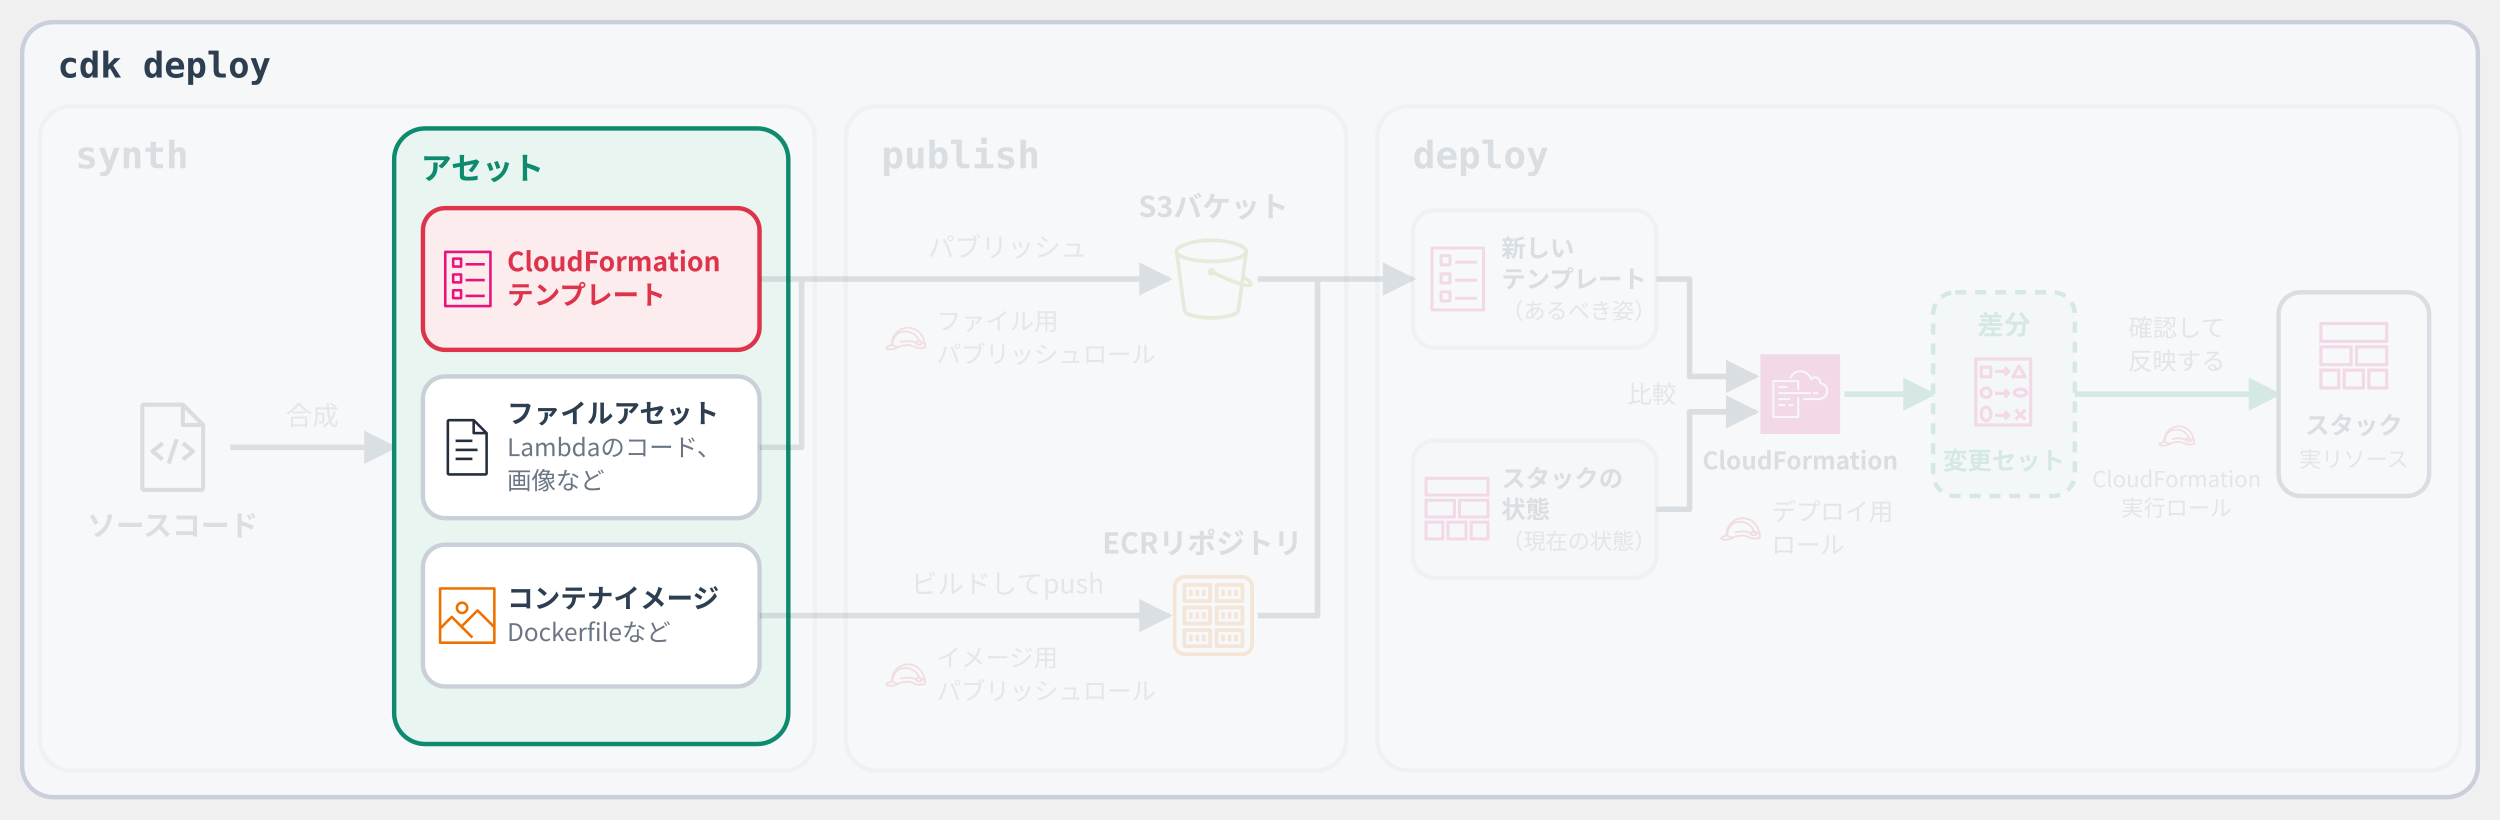
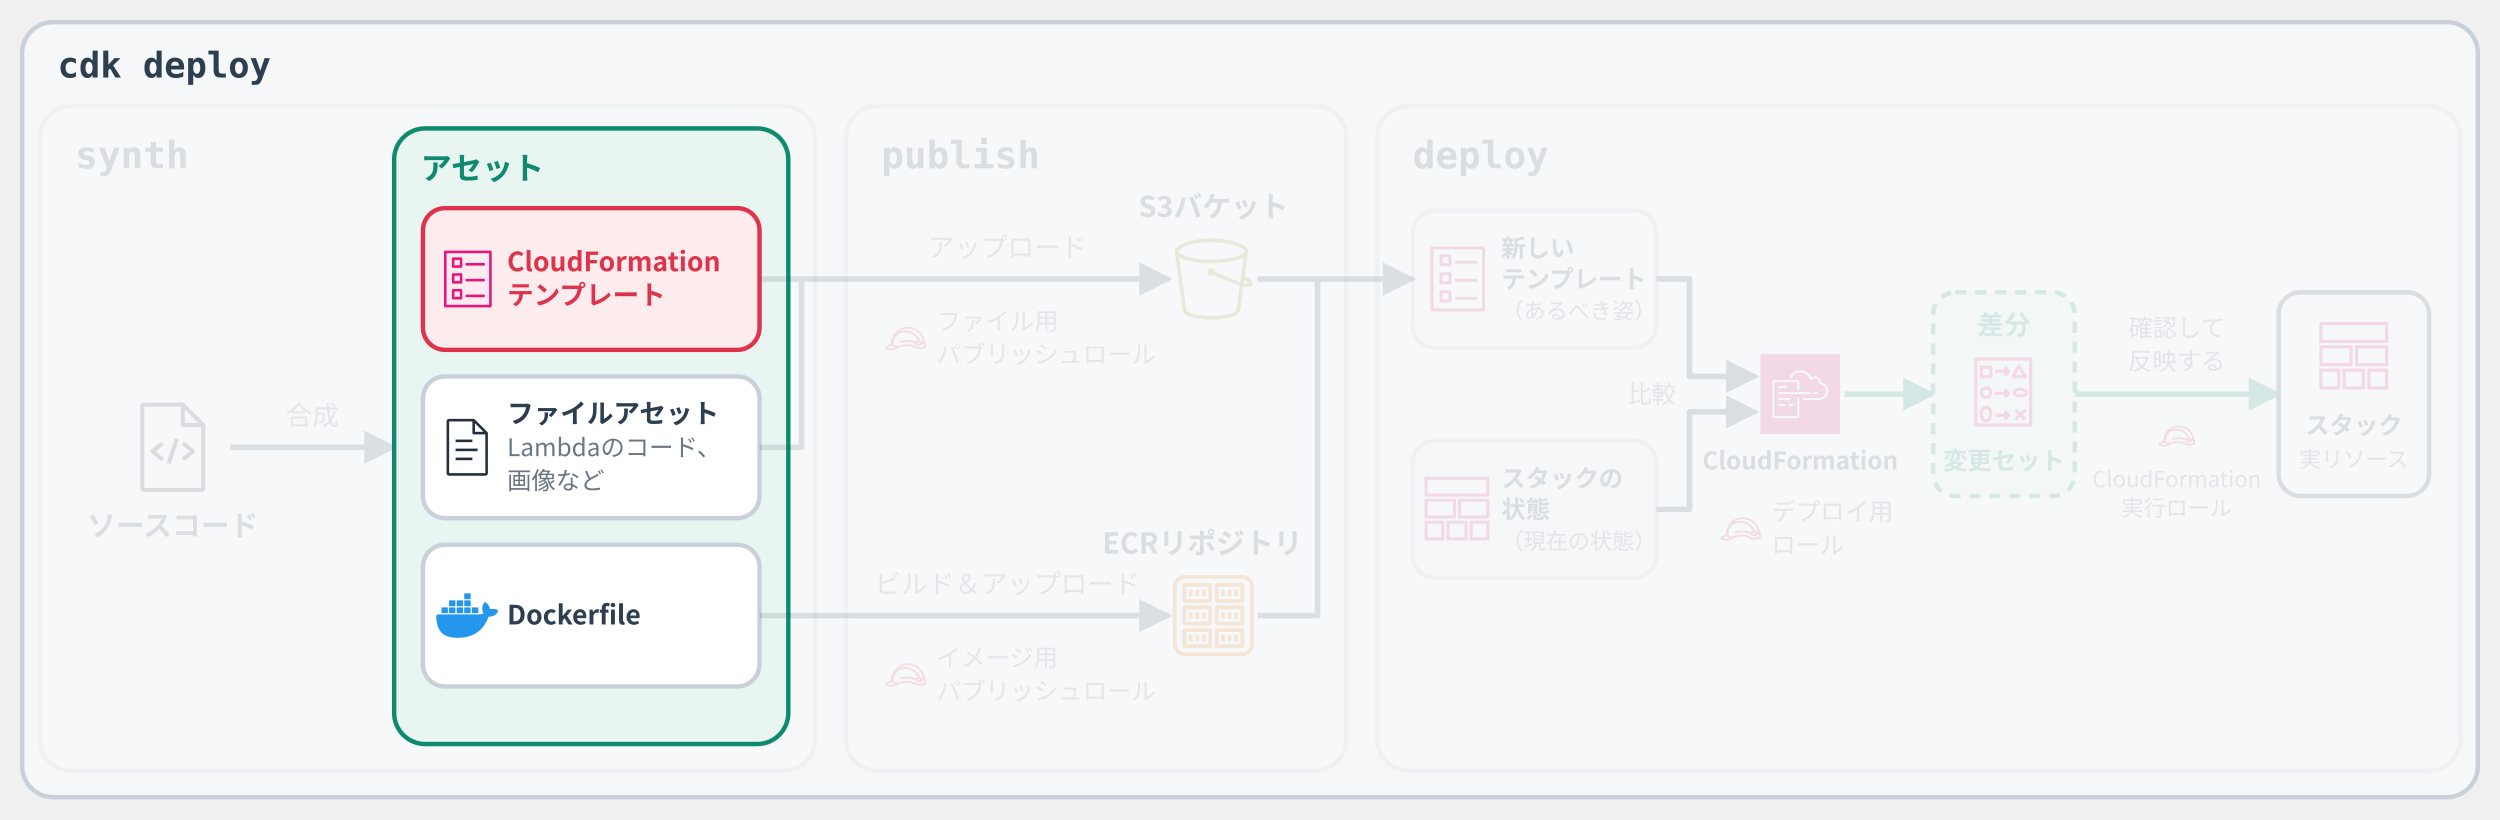
<svg xmlns="http://www.w3.org/2000/svg" viewBox="0 96 1129 370" width="100%" font-family="'Noto Sans JP', 'Noto Sans CJK JP', 'Hiragino Sans', sans-serif">
  <defs>
    <marker id="mInk" viewBox="0 0 10 10" refX="9" refY="5" markerWidth="6" markerHeight="6" orient="auto">
      <path d="M0,0 L10,5 L0,10 z" fill="#2c3e50" />
    </marker>
    <marker id="mGreen" viewBox="0 0 10 10" refX="9" refY="5" markerWidth="6" markerHeight="6" orient="auto">
      <path d="M0,0 L10,5 L0,10 z" fill="#0E8A6E" />
    </marker>
  </defs>
  <g transform="translate(-157,88)">
    <rect x="167" y="18" width="1109" height="350" rx="14" fill="#f5f7f9" stroke="#c9d0d9" stroke-width="2" />
    <text x="183" y="43" text-anchor="start" font-size="16" font-weight="700" font-family="'Fira Code', monospace" fill="#2c3e50">cdk deploy</text>
  </g>
  <g opacity="0.14" transform="translate(-157,88)">
    <rect x="175" y="56" width="350" height="300" rx="14" fill="#ffffff" stroke="#c9d0d9" stroke-width="2" />
    <text x="191" y="84" text-anchor="start" font-size="17" font-weight="700" font-family="'Fira Code', monospace" fill="#2c3e50">synth</text>
  </g>
  <g opacity="0.14" transform="translate(-157,88)">
    <svg x="213.0" y="188" width="44" height="44" viewBox="0 0 48 48">
      <g id="i7-Icon-Resource/General-Resource/Res_Source-Code_48" stroke="none" stroke-width="1" fill="none" fill-rule="evenodd">
        <path d="M25.052,19.684 L26.948,20.317 L22.948,32.317 L21.052,31.684 L25.052,19.684 Z M34.625,25.22 C34.863,25.409 35,25.697 35,26 C35,26.304 34.863,26.592 34.625,26.781 L29.625,30.781 L28.375,29.22 L32.4,26 L28.375,22.781 L29.625,21.22 L34.625,25.22 Z M19.625,22.781 L15.601,26 L19.625,29.22 L18.375,30.781 L13.375,26.781 C13.138,26.592 13,26.304 13,26 C13,25.697 13.138,25.409 13.375,25.22 L18.375,21.22 L19.625,22.781 Z M10,44 L10.007,4 L28,4 L28,13 C28,13.552 28.448,14 29,14 L38,14 L38,44 L10,44 Z M30,5.414 L36.586,12 L30,12 L30,5.414 Z M39.707,12.293 L29.707,2.293 C29.52,2.105 29.266,2 29,2 L10,2 C8.823,2 8,2.822 8,4 L8,44 C8,45.14 8.86,46 10,46 L38,46 C39.141,46 40,45.14 40,44 L40,13 C40,12.734 39.895,12.48 39.707,12.293 L39.707,12.293 Z" id="i7-Fill-1" fill="#232F3D" />
      </g>
    </svg>
    <text x="235" y="250" text-anchor="middle" font-size="13" font-weight="700" fill="#2c3e50">ソースコード</text>
    <path d="M261,210 H335" fill="none" stroke="#2c3e50" stroke-width="2.5" stroke-linejoin="round" marker-end="url(#mInk)" />
    <text x="298" y="200" text-anchor="middle" font-size="12" fill="#6b7684">合成</text>
  </g>
  <g transform="translate(-157,88)">
    <rect x="335" y="66" width="178" height="278" rx="14" fill="#e9f5f1" stroke="#0E8A6E" stroke-width="2" />
    <text x="347" y="89" text-anchor="start" font-size="14" font-weight="700" fill="#0E8A6E">アセット</text>
    <rect x="348" y="102" width="152" height="64" rx="10" fill="#fdecee" stroke="#DD344C" stroke-width="2" />
    <svg x="354.0" y="120.0" width="28" height="28" viewBox="0 0 48 48">
      <g id="i8-Icon-Resource/Management-Governance/Res_AWS-CloudFormation_Template_48" stroke="none" stroke-width="1" fill="none" fill-rule="evenodd">
        <path d="M22.734,38.089 L37.593,38.089 L37.593,36.089 L22.734,36.089 L22.734,38.089 Z M22.734,25.852 L37.593,25.852 L37.593,23.852 L22.734,23.852 L22.734,25.852 Z M22.734,13.615 L37.593,13.615 L37.593,11.615 L22.734,11.615 L22.734,13.615 Z M14.118,37.838 L18.237,37.838 L18.237,33.719 L14.118,33.719 L14.118,37.838 Z M13.118,39.838 L19.238,39.838 C19.79,39.838 20.238,39.391 20.238,38.838 L20.238,32.719 C20.238,32.166 19.79,31.719 19.238,31.719 L13.118,31.719 C12.566,31.719 12.118,32.166 12.118,32.719 L12.118,38.838 C12.118,39.391 12.566,39.838 13.118,39.838 L13.118,39.838 Z M14.118,25.6 L18.237,25.6 L18.237,21.481 L14.118,21.481 L14.118,25.6 Z M13.118,27.601 L19.238,27.601 C19.79,27.601 20.238,27.153 20.238,26.601 L20.238,20.481 C20.238,19.929 19.79,19.481 19.238,19.481 L13.118,19.481 C12.566,19.481 12.118,19.929 12.118,20.481 L12.118,26.601 C12.118,27.153 12.566,27.601 13.118,27.601 L13.118,27.601 Z M14.118,13.363 L18.237,13.363 L18.237,9.244 L14.118,9.244 L14.118,13.363 Z M13.118,15.363 L19.238,15.363 C19.79,15.363 20.238,14.916 20.238,14.363 L20.238,8.244 C20.238,7.691 19.79,7.244 19.238,7.244 L13.118,7.244 C12.566,7.244 12.118,7.691 12.118,8.244 L12.118,14.363 C12.118,14.916 12.566,15.363 13.118,15.363 L13.118,15.363 Z M8,43.956 L40.963,43.956 L40.963,4 L8,4 L8,43.956 Z M41.963,2 L7,2 C6.448,2 6,2.447 6,3 L6,44.956 C6,45.509 6.448,45.956 7,45.956 L41.963,45.956 C42.516,45.956 42.963,45.509 42.963,44.956 L42.963,3 C42.963,2.447 42.516,2 41.963,2 L41.963,2 Z" id="i8-AWS-CloudFormation_template_Resource-Icon_light-bg" fill="#E7157B" />
      </g>
    </svg>
    <text x="386" y="130.5" text-anchor="start" font-size="12" font-weight="700" fill="#DD344C">CloudFormation</text>
    <text x="386" y="145.5" text-anchor="start" font-size="12" font-weight="700" fill="#DD344C">テンプレート</text>
    <rect x="348" y="178" width="152" height="64" rx="10" fill="#ffffff" stroke="#c9d0d9" stroke-width="2" />
    <svg x="354.0" y="196.0" width="28" height="28" viewBox="0 0 48 48">
      <g id="i9-Icon-Resource/General-Resource/Res_Document_48" stroke="none" stroke-width="1" fill="none" fill-rule="evenodd">
        <path d="M15,20 L28,20 L28,18 L15,18 L15,20 Z M15,34 L28,34 L28,32 L15,32 L15,34 Z M15,27 L32,27 L32,25 L15,25 L15,27 Z M10,44 L10.007,4 L28,4 L28,13 C28,13.552 28.447,14 29,14 L38,14 L38.025,44 L10,44 Z M30,5.414 L36.586,12 L30,12 L30,5.414 Z M39.707,12.293 L29.707,2.293 C29.52,2.105 29.266,2 29,2 L10,2 C8.822,2 8,2.822 8,4 L8,44 C8,45.14 8.859,46 10,46 L38.025,46 C39.151,46 40,45.14 40,44 L40,13 C40,12.735 39.895,12.48 39.707,12.293 L39.707,12.293 Z" id="i9-Fill-1" fill="#232F3D" />
      </g>
    </svg>
    <text x="386" y="199.0" text-anchor="start" font-size="12" font-weight="700" fill="#2c3e50">ファイルアセット</text>
    <text x="386" y="214.0" text-anchor="start" font-size="11" fill="#6b7684">Lambdaのコード、</text>
    <text x="386" y="229.0" text-anchor="start" font-size="11" fill="#6b7684">画像など</text>
    <rect x="348" y="254" width="152" height="64" rx="10" fill="#ffffff" stroke="#c9d0d9" stroke-width="2" />
-     <svg x="354.0" y="272.0" width="28" height="28" viewBox="0 0 48 48">
-       <g id="i10-Icon-Resource/Containers/Res_Amazon-Elastic-Container-Registry_Image_48" stroke="none" stroke-width="1" fill="none" fill-rule="evenodd">
-         <path d="M20,15 C21.654,15 23,16.346 23,18 C23,19.654 21.654,21 20,21 C18.346,21 17,19.654 17,18 C17,16.346 18.346,15 20,15 L20,15 Z M20,23 C22.757,23 25,20.757 25,18 C25,15.243 22.757,13 20,13 C17.243,13 15,15.243 15,18 C15,20.757 17.243,23 20,23 L20,23 Z M4,44 L4,34.414 L12,26.414 L27.293,41.707 L28.707,40.293 L20.914,32.5 L32,21.414 L44,33.414 L44,44 L4,44 Z M44,4 L44,30.586 L32.707,19.293 C32.316,18.902 31.684,18.902 31.293,19.293 L19.5,31.086 L12.707,24.293 C12.316,23.902 11.684,23.902 11.293,24.293 L4,31.586 L4,4 L44,4 Z M45,2 L3,2 C2.447,2 2,2.447 2,3 L2,45 C2,45.553 2.447,46 3,46 L45,46 C45.553,46 46,45.553 46,45 L46,3 C46,2.447 45.553,2 45,2 L45,2 Z" id="i10-Amazon-Elastic-Container-Registry_Image_Resource-Icon_light-bg" fill="#ED7100" />
-       </g>
+     <svg x="354.0" y="272.0" width="28" height="28" viewBox="0 0 24 24">
+       <path fill="#2496ED" d="M13.983 11.078h2.119a.186.186 0 00.186-.185V9.006a.186.186 0 00-.186-.186h-2.119a.185.185 0 00-.185.185v1.888c0 .102.083.185.185.185m-2.954-5.43h2.118a.186.186 0 00.186-.186V3.574a.186.186 0 00-.186-.185h-2.118a.185.185 0 00-.185.185v1.888c0 .102.082.185.185.185m0 2.716h2.118a.187.187 0 00.186-.186V6.29a.186.186 0 00-.186-.185h-2.118a.185.185 0 00-.185.185v1.887c0 .102.082.185.185.186m-2.93 0h2.12a.186.186 0 00.184-.186V6.29a.185.185 0 00-.185-.185H8.1a.185.185 0 00-.185.185v1.887c0 .102.083.185.185.186m-2.964 0h2.119a.186.186 0 00.185-.186V6.29a.185.185 0 00-.185-.185H5.136a.186.186 0 00-.186.185v1.887c0 .102.084.185.186.186m5.893 2.715h2.118a.186.186 0 00.186-.185V9.006a.186.186 0 00-.186-.186h-2.118a.185.185 0 00-.185.185v1.888c0 .102.082.185.185.185m-2.93 0h2.12a.185.185 0 00.184-.185V9.006a.185.185 0 00-.184-.186h-2.12a.185.185 0 00-.184.185v1.888c0 .102.083.185.185.185m-2.964 0h2.119a.185.185 0 00.185-.185V9.006a.185.185 0 00-.184-.186h-2.12a.186.186 0 00-.186.186v1.887c0 .102.084.185.186.185m-2.92 0h2.12a.185.185 0 00.184-.185V9.006a.185.185 0 00-.184-.186h-2.12a.185.185 0 00-.184.185v1.888c0 .102.082.185.185.185M23.763 9.89c-.065-.051-.672-.51-1.954-.51-.338.001-.676.03-1.01.087-.248-1.7-1.653-2.53-1.716-2.566l-.344-.199-.226.327c-.284.438-.49.922-.612 1.43-.23.97-.09 1.882.403 2.661-.595.332-1.55.413-1.744.42H.751a.751.751 0 00-.75.748 11.376 11.376 0 00.692 4.062c.545 1.428 1.355 2.48 2.41 3.124 1.18.723 3.1 1.137 5.275 1.137.983.003 1.963-.086 2.93-.266a12.248 12.248 0 003.823-1.389c.98-.567 1.86-1.288 2.61-2.136 1.252-1.418 1.998-2.997 2.553-4.4h.221c1.372 0 2.215-.549 2.68-1.009.309-.293.55-.65.707-1.046l.098-.288Z" />
    </svg>
-     <text x="386" y="282.5" text-anchor="start" font-size="12" font-weight="700" fill="#2c3e50">コンテナイメージ</text>
-     <text x="386" y="297.5" text-anchor="start" font-size="11" fill="#6b7684">Dockerfileなど</text>
+     <text x="386" y="290.0" text-anchor="start" font-size="12" font-weight="700" fill="#2c3e50">Dockerfile</text>
  </g>
  <g opacity="0.14" transform="translate(-157,88)">
    <rect x="539" y="56" width="226" height="300" rx="14" fill="#ffffff" stroke="#c9d0d9" stroke-width="2" />
    <text x="555" y="84" text-anchor="start" font-size="17" font-weight="700" font-family="'Fira Code', monospace" fill="#2c3e50">publish</text>
    <svg x="685.0" y="114" width="40" height="40" viewBox="0 0 48 48">
      <g id="i11-Icon-Resource/Storage/Res_Amazon-Simple-Storage-Service_Bucket_48" stroke="none" stroke-width="1" fill="none" fill-rule="evenodd">
        <path d="M40.504,26.16 L40.728,24.494 C42.512,25.581 43.063,26.209 43.223,26.474 C42.75,26.617 41.795,26.491 40.504,26.16 L40.504,26.16 Z M22.802,20.111 C22.802,20.058 22.845,20.015 22.898,20.015 C22.913,20.015 22.924,20.025 22.937,20.032 L22.864,20.179 C22.831,20.169 22.802,20.149 22.802,20.111 L22.802,20.111 Z M36.514,40.798 C36.508,40.843 36.505,40.887 36.505,40.931 C36.505,41.086 36.126,41.675 34.441,42.34 C33.69,42.637 32.803,42.903 31.803,43.133 C29.228,43.729 26.064,44.057 22.896,44.057 C14.43,44.057 9.289,41.887 9.289,40.931 C9.289,40.887 9.286,40.843 9.28,40.798 L5.441,12.285 C5.688,12.429 5.953,12.566 6.231,12.7 C6.31,12.738 6.396,12.774 6.478,12.812 C6.718,12.923 6.967,13.03 7.227,13.134 C7.339,13.178 7.452,13.222 7.567,13.265 C7.843,13.369 8.128,13.469 8.423,13.565 C8.51,13.594 8.593,13.624 8.681,13.651 C9.06,13.77 9.453,13.884 9.858,13.991 C9.971,14.021 10.088,14.05 10.203,14.078 C10.515,14.158 10.833,14.234 11.158,14.306 C11.299,14.338 11.439,14.369 11.581,14.398 C11.946,14.475 12.319,14.549 12.698,14.618 C12.78,14.633 12.859,14.649 12.942,14.664 C13.4,14.744 13.869,14.818 14.345,14.888 C14.479,14.907 14.615,14.924 14.751,14.942 C15.111,14.992 15.476,15.038 15.844,15.081 C15.994,15.098 16.145,15.116 16.297,15.133 C16.741,15.18 17.189,15.223 17.64,15.262 C17.693,15.266 17.747,15.272 17.802,15.276 C18.306,15.317 18.813,15.35 19.321,15.38 C19.466,15.388 19.611,15.394 19.757,15.401 C20.141,15.42 20.525,15.435 20.909,15.448 C21.06,15.453 21.209,15.458 21.359,15.462 C21.872,15.473 22.385,15.482 22.896,15.482 C23.406,15.482 23.919,15.473 24.432,15.462 C24.582,15.458 24.733,15.453 24.883,15.448 C25.268,15.435 25.651,15.42 26.034,15.401 C26.181,15.394 26.326,15.388 26.472,15.38 C26.981,15.35 27.487,15.317 27.99,15.276 C28.046,15.271 28.101,15.265 28.156,15.262 C28.607,15.223 29.052,15.18 29.494,15.133 C29.648,15.116 29.799,15.098 29.951,15.081 C30.317,15.038 30.681,14.992 31.04,14.943 C31.177,14.925 31.315,14.907 31.45,14.887 C31.925,14.818 32.393,14.744 32.852,14.664 C32.935,14.649 33.016,14.633 33.099,14.617 C33.477,14.549 33.848,14.475 34.213,14.398 C34.356,14.369 34.495,14.338 34.636,14.306 C34.961,14.233 35.279,14.157 35.592,14.078 C35.706,14.049 35.823,14.021 35.936,13.992 C36.342,13.884 36.735,13.77 37.114,13.651 C37.201,13.624 37.283,13.595 37.368,13.566 C37.665,13.47 37.952,13.369 38.23,13.264 C38.343,13.222 38.455,13.179 38.566,13.135 C38.828,13.03 39.079,12.922 39.322,12.81 C39.401,12.773 39.485,12.738 39.563,12.701 C39.841,12.567 40.107,12.429 40.354,12.285 L38.562,25.591 C34.925,24.424 29.817,22.307 24.982,20.008 C24.927,18.901 24.018,18.015 22.898,18.015 C21.742,18.015 20.802,18.956 20.802,20.111 C20.802,21.266 21.742,22.206 22.898,22.206 C23.352,22.206 23.77,22.057 24.113,21.81 C28.445,23.889 33.976,26.342 38.293,27.588 L36.514,40.798 Z M22.896,4 C33.315,4 40.656,7.228 40.792,9.021 L40.766,9.229 C40.748,9.291 40.709,9.354 40.676,9.418 C40.649,9.47 40.629,9.52 40.592,9.573 C40.548,9.635 40.483,9.698 40.426,9.761 C40.375,9.816 40.332,9.871 40.271,9.927 C40.203,9.988 40.116,10.051 40.035,10.113 C39.96,10.171 39.894,10.228 39.808,10.287 C39.717,10.347 39.608,10.409 39.506,10.471 C39.407,10.53 39.316,10.59 39.205,10.649 C39.095,10.709 38.966,10.767 38.845,10.827 C38.721,10.888 38.605,10.948 38.469,11.009 C38.34,11.066 38.193,11.123 38.055,11.18 C37.905,11.24 37.764,11.302 37.604,11.361 C37.456,11.417 37.29,11.471 37.133,11.525 C36.962,11.584 36.798,11.644 36.616,11.702 C36.447,11.756 36.261,11.806 36.082,11.859 C35.892,11.915 35.709,11.972 35.509,12.026 C35.317,12.078 35.11,12.126 34.91,12.176 C34.703,12.227 34.503,12.28 34.286,12.33 C34.07,12.379 33.838,12.424 33.612,12.471 C33.394,12.516 33.182,12.564 32.954,12.607 C32.714,12.653 32.457,12.694 32.207,12.737 C31.977,12.776 31.754,12.818 31.515,12.855 C31.255,12.895 30.979,12.931 30.709,12.968 C30.465,13.001 30.227,13.038 29.975,13.068 C29.682,13.104 29.373,13.134 29.07,13.165 C28.826,13.191 28.59,13.22 28.34,13.242 C28.004,13.273 27.652,13.296 27.306,13.32 C27.073,13.338 26.848,13.358 26.61,13.373 C26.231,13.395 25.834,13.409 25.441,13.426 C25.225,13.434 25.015,13.447 24.794,13.454 C24.175,13.472 23.542,13.482 22.896,13.482 C22.25,13.482 21.617,13.472 20.997,13.454 C20.775,13.447 20.563,13.433 20.343,13.425 C19.953,13.409 19.56,13.395 19.182,13.373 C18.932,13.357 18.694,13.336 18.449,13.318 C18.116,13.294 17.776,13.272 17.453,13.242 C17.202,13.22 16.966,13.19 16.721,13.165 C16.418,13.134 16.109,13.104 15.817,13.068 C15.567,13.038 15.33,13.002 15.087,12.968 C14.817,12.931 14.539,12.896 14.278,12.855 C14.03,12.817 13.798,12.773 13.559,12.732 C13.318,12.69 13.071,12.651 12.84,12.607 C12.608,12.563 12.393,12.515 12.169,12.469 C11.947,12.422 11.719,12.378 11.506,12.329 C11.29,12.28 11.091,12.227 10.884,12.176 C10.684,12.126 10.476,12.078 10.285,12.026 C10.082,11.972 9.897,11.914 9.704,11.857 C9.528,11.806 9.345,11.755 9.178,11.702 C8.993,11.643 8.827,11.583 8.654,11.522 C8.499,11.469 8.336,11.416 8.191,11.361 C8.029,11.302 7.888,11.239 7.738,11.179 C7.6,11.122 7.453,11.065 7.325,11.009 C7.191,10.948 7.074,10.888 6.95,10.827 C6.829,10.767 6.699,10.709 6.589,10.648 C6.479,10.589 6.387,10.529 6.287,10.469 C6.186,10.408 6.077,10.347 5.987,10.287 C5.9,10.227 5.832,10.169 5.756,10.11 C5.677,10.049 5.591,9.987 5.525,9.927 C5.462,9.87 5.418,9.813 5.366,9.758 C5.31,9.696 5.247,9.634 5.203,9.573 C5.165,9.519 5.146,9.467 5.118,9.413 C5.086,9.351 5.047,9.289 5.03,9.229 L5.002,9.02 C5.141,7.227 12.48,4 22.896,4 L22.896,4 Z M45.255,26.257 C45.042,25.107 43.717,23.889 41.018,22.347 L42.734,9.595 L42.734,9.591 L42.734,9.59 L42.785,9.2 C42.791,9.157 42.794,9.114 42.794,9.071 C42.794,4.904 32.308,2 22.896,2 C13.485,2 3,4.904 3,9.071 C3,9.115 3.003,9.159 3.009,9.203 L3.061,9.593 L3.061,9.595 L7.29,41.009 C7.421,44.685 16.903,46.057 22.896,46.057 C26.211,46.057 29.534,45.711 32.253,45.082 C33.348,44.83 34.331,44.533 35.175,44.2 C37.341,43.345 38.46,42.271 38.504,41.009 L40.245,28.08 C41.197,28.282 42.062,28.405 42.781,28.405 C43.75,28.405 44.475,28.2 44.867,27.732 C45.217,27.316 45.355,26.792 45.255,26.257 L45.255,26.257 Z" id="i11-AWS-Amazon-Simple-Storage_Bucket_Resource-Icon_light-bg" fill="#7AA116" />
      </g>
    </svg>
    <text x="705" y="106" text-anchor="middle" font-size="13" font-weight="700" fill="#2c3e50">S3バケット</text>
    <svg x="685.0" y="266" width="40" height="40" viewBox="0 0 48 48">
      <g id="i12-Icon-Resource/Containers/Res_Amazon-Elastic-Container-Registry_Registry_48" stroke="none" stroke-width="1" fill="none" fill-rule="evenodd">
        <path d="M35.207,37.954 L37.207,37.954 L37.207,34.459 L35.207,34.459 L35.207,37.954 Z M31.711,37.954 L33.711,37.954 L33.711,34.459 L31.711,34.459 L31.711,37.954 Z M28.216,37.954 L30.216,37.954 L30.216,34.459 L28.216,34.459 L28.216,37.954 Z M26.721,39.576 L38.702,39.576 L38.702,32.837 L26.721,32.837 L26.721,39.576 Z M39.702,30.837 L25.72,30.837 C25.168,30.837 24.72,31.284 24.72,31.837 L24.72,40.576 C24.72,41.129 25.168,41.576 25.72,41.576 L39.702,41.576 C40.255,41.576 40.702,41.129 40.702,40.576 L40.702,31.837 C40.702,31.284 40.255,30.837 39.702,30.837 L39.702,30.837 Z M35.207,25.721 L37.207,25.721 L37.207,22.225 L35.207,22.225 L35.207,25.721 Z M31.711,25.721 L33.711,25.721 L33.711,22.225 L31.711,22.225 L31.711,25.721 Z M28.216,25.721 L30.216,25.721 L30.216,22.225 L28.216,22.225 L28.216,25.721 Z M26.721,27.342 L38.702,27.342 L38.702,20.604 L26.721,20.604 L26.721,27.342 Z M39.702,18.604 L25.72,18.604 C25.168,18.604 24.72,19.051 24.72,19.604 L24.72,28.342 C24.72,28.895 25.168,29.342 25.72,29.342 L39.702,29.342 C40.255,29.342 40.702,28.895 40.702,28.342 L40.702,19.604 C40.702,19.051 40.255,18.604 39.702,18.604 L39.702,18.604 Z M35.207,13.486 L37.207,13.486 L37.207,9.991 L35.207,9.991 L35.207,13.486 Z M31.711,13.486 L33.711,13.486 L33.711,9.991 L31.711,9.991 L31.711,13.486 Z M28.216,13.486 L30.216,13.486 L30.216,9.991 L28.216,9.991 L28.216,13.486 Z M26.721,15.108 L38.702,15.108 L38.702,8.369 L26.721,8.369 L26.721,15.108 Z M39.702,6.369 L25.72,6.369 C25.168,6.369 24.72,6.817 24.72,7.369 L24.72,16.108 C24.72,16.661 25.168,17.108 25.72,17.108 L39.702,17.108 C40.255,17.108 40.702,16.661 40.702,16.108 L40.702,7.369 C40.702,6.817 40.255,6.369 39.702,6.369 L39.702,6.369 Z M17.729,37.954 L19.729,37.954 L19.729,34.459 L17.729,34.459 L17.729,37.954 Z M14.234,37.954 L16.234,37.954 L16.234,34.459 L14.234,34.459 L14.234,37.954 Z M10.738,37.954 L12.738,37.954 L12.738,34.459 L10.738,34.459 L10.738,37.954 Z M9.243,39.576 L21.224,39.576 L21.224,32.837 L9.243,32.837 L9.243,39.576 Z M22.224,30.837 L8.243,30.837 C7.69,30.837 7.243,31.284 7.243,31.837 L7.243,40.576 C7.243,41.129 7.69,41.576 8.243,41.576 L22.224,41.576 C22.777,41.576 23.224,41.129 23.224,40.576 L23.224,31.837 C23.224,31.284 22.777,30.837 22.224,30.837 L22.224,30.837 Z M17.729,25.721 L19.729,25.721 L19.729,22.225 L17.729,22.225 L17.729,25.721 Z M14.234,25.721 L16.234,25.721 L16.234,22.225 L14.234,22.225 L14.234,25.721 Z M10.738,25.721 L12.738,25.721 L12.738,22.225 L10.738,22.225 L10.738,25.721 Z M9.243,27.342 L21.224,27.342 L21.224,20.604 L9.243,20.604 L9.243,27.342 Z M22.224,18.604 L8.243,18.604 C7.69,18.604 7.243,19.051 7.243,19.604 L7.243,28.342 C7.243,28.895 7.69,29.342 8.243,29.342 L22.224,29.342 C22.777,29.342 23.224,28.895 23.224,28.342 L23.224,19.604 C23.224,19.051 22.777,18.604 22.224,18.604 L22.224,18.604 Z M17.729,13.486 L19.729,13.486 L19.729,9.991 L17.729,9.991 L17.729,13.486 Z M14.234,13.486 L16.234,13.486 L16.234,9.991 L14.234,9.991 L14.234,13.486 Z M10.738,13.486 L12.738,13.486 L12.738,9.991 L10.738,9.991 L10.738,13.486 Z M9.243,15.108 L21.224,15.108 L21.224,8.369 L9.243,8.369 L9.243,15.108 Z M22.224,6.369 L8.243,6.369 C7.69,6.369 7.243,6.817 7.243,7.369 L7.243,16.108 C7.243,16.661 7.69,17.108 8.243,17.108 L22.224,17.108 C22.777,17.108 23.224,16.661 23.224,16.108 L23.224,7.369 C23.224,6.817 22.777,6.369 22.224,6.369 L22.224,6.369 Z M43.945,39.497 C43.945,41.95 41.95,43.945 39.497,43.945 L8.448,43.945 C5.995,43.945 4,41.95 4,39.497 L4,8.448 C4,5.995 5.995,4 8.448,4 L39.497,4 C41.95,4 43.945,5.995 43.945,8.448 L43.945,39.497 Z M39.497,2 L8.448,2 C4.892,2 2,4.893 2,8.448 L2,39.497 C2,43.053 4.892,45.945 8.448,45.945 L39.497,45.945 C43.053,45.945 45.945,43.053 45.945,39.497 L45.945,8.448 C45.945,4.893 43.053,2 39.497,2 L39.497,2 Z" id="i12-Amazon-Elastic-Container-Registry-Registry_Resource-Icon_light-bg" fill="#ED7100" />
      </g>
    </svg>
    <text x="700" y="258" text-anchor="middle" font-size="13" font-weight="700" fill="#2c3e50">ECRリポジトリ</text>
  </g>
  <g opacity="0.14" transform="translate(-157,88)">
    <path d="M500,210 H519 V134" fill="none" stroke="#2c3e50" stroke-width="2.5" stroke-linejoin="round" />
    <path d="M500,134 H685" fill="none" stroke="#2c3e50" stroke-width="2.5" stroke-linejoin="round" marker-end="url(#mInk)" />
-     <text x="612" y="124" text-anchor="middle" font-size="12" fill="#6b7684">パブリッシュ</text>
+     <text x="612" y="124" text-anchor="middle" font-size="12" fill="#6b7684">アップロード</text>
    <svg x="556.0" y="151.0" width="20" height="20" viewBox="0 0 48 48">
      <g id="i13-Icon-Resource/Security-Identity-and-Compliance/Res_AWS-Identity-Access-Management_Role_48" stroke="none" stroke-width="1" fill="none" fill-rule="evenodd">
        <path d="M44.083,32.581 C43.927,32.592 43.77,32.604 43.621,32.619 C43.099,32.662 42.553,32.714 42.001,32.772 L41.833,32.79 C40.068,32.972 38.07,33.177 37.119,33.047 C36.525,32.962 35.431,32.487 34.271,31.984 C32.305,31.132 29.857,30.07 27.644,29.9 C24.598,29.666 19.335,30.24 15.941,31.831 C13.979,31.743 12.159,31.215 10.745,30.343 C10.739,30.071 10.733,29.799 10.733,29.694 C10.733,25.558 12.671,21.679 16.053,19.044 C18.35,17.701 20.997,16.992 23.713,16.992 C29.834,16.992 35.266,20.609 37.385,25.934 L36.572,25.934 C35.758,25.934 35.076,26.51 34.909,27.274 C34.771,27.222 34.645,27.175 34.497,27.118 C32.468,26.335 29.684,25.264 26.466,25.455 C21.761,25.731 19.446,26.015 17.623,26.535 L18.172,28.459 C19.84,27.982 22.04,27.719 26.583,27.451 C29.367,27.293 31.92,28.269 33.777,28.984 C34.172,29.137 34.529,29.27 34.868,29.391 L34.868,29.596 C34.868,30.535 35.633,31.3 36.572,31.3 L40.219,31.3 C41.156,31.3 41.92,30.538 41.923,29.602 L42.277,29.57 C42.87,29.517 43.415,29.464 43.872,29.419 L44.083,29.398 L44.083,32.581 Z M9.799,34.249 C7.149,34.612 5.057,34.288 4.191,33.753 C4.716,33.382 5.901,32.863 6.735,32.499 C7.457,32.184 8.188,31.851 8.895,31.495 C10.049,32.374 11.478,33.033 13.06,33.426 C12.145,33.794 11.012,34.084 9.799,34.249 L9.799,34.249 Z M36.868,29.3 L39.923,29.3 L39.923,27.934 L36.868,27.934 L36.868,29.3 Z M26.586,13 C34.954,13 41.982,19.295 43.017,27.492 C42.729,27.52 42.425,27.549 42.104,27.578 L41.919,27.594 C41.895,26.676 41.144,25.934 40.219,25.934 L39.508,25.934 C37.307,19.457 30.932,14.992 23.713,14.992 C21.039,14.992 18.423,15.604 16.072,16.767 C16.089,16.753 16.103,16.738 16.118,16.725 C19.059,14.323 22.776,13 26.586,13 L26.586,13 Z M45.527,27.794 C45.382,27.663 45.211,27.568 45.029,27.496 C43.983,18.185 36.05,11 26.586,11 C22.317,11 18.15,12.483 14.854,15.175 C10.501,18.719 8.005,23.97 8.005,29.581 C8.005,29.622 8.008,29.663 8.008,29.704 C7.341,30.039 6.636,30.359 5.935,30.666 C3.799,31.6 2.256,32.274 2.026,33.492 C1.968,33.801 1.958,34.406 2.546,34.994 C3.583,36.031 5.573,36.403 7.595,36.403 C8.437,36.403 9.283,36.339 10.069,36.231 C11.408,36.049 13.908,35.558 15.605,34.316 C18.283,32.375 24.338,31.649 27.491,31.894 C29.37,32.039 31.646,33.026 33.476,33.819 C34.872,34.426 35.976,34.904 36.842,35.027 C38.033,35.19 39.978,34.99 42.037,34.779 L42.21,34.762 C42.748,34.704 43.278,34.654 43.802,34.611 C44.017,34.59 44.23,34.575 44.514,34.555 C45.394,34.493 46.083,33.755 46.083,32.875 L46.083,29.046 C46.083,28.568 45.881,28.112 45.527,27.794 L45.527,27.794 Z" id="i13-AWS-Identity-and-Access-Management_Role_Resource-Icon_light-bg" fill="#DD344C" />
      </g>
    </svg>
    <text x="580" y="157" text-anchor="start" font-size="11" fill="#6b7684">ファイル用</text>
    <text x="580" y="172" text-anchor="start" font-size="11" fill="#6b7684">パブリッシュロール</text>
    <path d="M500,286 H685" fill="none" stroke="#2c3e50" stroke-width="2.5" stroke-linejoin="round" marker-end="url(#mInk)" />
-     <text x="612" y="276" text-anchor="middle" font-size="12" fill="#6b7684">ビルドしてpush</text>
+     <text x="612" y="276" text-anchor="middle" font-size="12" fill="#6b7684">ビルド＆アップロード</text>
    <svg x="556.0" y="303.0" width="20" height="20" viewBox="0 0 48 48">
      <g id="i14-Icon-Resource/Security-Identity-and-Compliance/Res_AWS-Identity-Access-Management_Role_48" stroke="none" stroke-width="1" fill="none" fill-rule="evenodd">
        <path d="M44.083,32.581 C43.927,32.592 43.77,32.604 43.621,32.619 C43.099,32.662 42.553,32.714 42.001,32.772 L41.833,32.79 C40.068,32.972 38.07,33.177 37.119,33.047 C36.525,32.962 35.431,32.487 34.271,31.984 C32.305,31.132 29.857,30.07 27.644,29.9 C24.598,29.666 19.335,30.24 15.941,31.831 C13.979,31.743 12.159,31.215 10.745,30.343 C10.739,30.071 10.733,29.799 10.733,29.694 C10.733,25.558 12.671,21.679 16.053,19.044 C18.35,17.701 20.997,16.992 23.713,16.992 C29.834,16.992 35.266,20.609 37.385,25.934 L36.572,25.934 C35.758,25.934 35.076,26.51 34.909,27.274 C34.771,27.222 34.645,27.175 34.497,27.118 C32.468,26.335 29.684,25.264 26.466,25.455 C21.761,25.731 19.446,26.015 17.623,26.535 L18.172,28.459 C19.84,27.982 22.04,27.719 26.583,27.451 C29.367,27.293 31.92,28.269 33.777,28.984 C34.172,29.137 34.529,29.27 34.868,29.391 L34.868,29.596 C34.868,30.535 35.633,31.3 36.572,31.3 L40.219,31.3 C41.156,31.3 41.92,30.538 41.923,29.602 L42.277,29.57 C42.87,29.517 43.415,29.464 43.872,29.419 L44.083,29.398 L44.083,32.581 Z M9.799,34.249 C7.149,34.612 5.057,34.288 4.191,33.753 C4.716,33.382 5.901,32.863 6.735,32.499 C7.457,32.184 8.188,31.851 8.895,31.495 C10.049,32.374 11.478,33.033 13.06,33.426 C12.145,33.794 11.012,34.084 9.799,34.249 L9.799,34.249 Z M36.868,29.3 L39.923,29.3 L39.923,27.934 L36.868,27.934 L36.868,29.3 Z M26.586,13 C34.954,13 41.982,19.295 43.017,27.492 C42.729,27.52 42.425,27.549 42.104,27.578 L41.919,27.594 C41.895,26.676 41.144,25.934 40.219,25.934 L39.508,25.934 C37.307,19.457 30.932,14.992 23.713,14.992 C21.039,14.992 18.423,15.604 16.072,16.767 C16.089,16.753 16.103,16.738 16.118,16.725 C19.059,14.323 22.776,13 26.586,13 L26.586,13 Z M45.527,27.794 C45.382,27.663 45.211,27.568 45.029,27.496 C43.983,18.185 36.05,11 26.586,11 C22.317,11 18.15,12.483 14.854,15.175 C10.501,18.719 8.005,23.97 8.005,29.581 C8.005,29.622 8.008,29.663 8.008,29.704 C7.341,30.039 6.636,30.359 5.935,30.666 C3.799,31.6 2.256,32.274 2.026,33.492 C1.968,33.801 1.958,34.406 2.546,34.994 C3.583,36.031 5.573,36.403 7.595,36.403 C8.437,36.403 9.283,36.339 10.069,36.231 C11.408,36.049 13.908,35.558 15.605,34.316 C18.283,32.375 24.338,31.649 27.491,31.894 C29.37,32.039 31.646,33.026 33.476,33.819 C34.872,34.426 35.976,34.904 36.842,35.027 C38.033,35.19 39.978,34.99 42.037,34.779 L42.21,34.762 C42.748,34.704 43.278,34.654 43.802,34.611 C44.017,34.59 44.23,34.575 44.514,34.555 C45.394,34.493 46.083,33.755 46.083,32.875 L46.083,29.046 C46.083,28.568 45.881,28.112 45.527,27.794 L45.527,27.794 Z" id="i14-AWS-Identity-and-Access-Management_Role_Resource-Icon_light-bg" fill="#DD344C" />
      </g>
    </svg>
    <text x="580" y="309" text-anchor="start" font-size="11" fill="#6b7684">イメージ用</text>
    <text x="580" y="324" text-anchor="start" font-size="11" fill="#6b7684">パブリッシュロール</text>
  </g>
  <g opacity="0.14" transform="translate(-157,88)">
    <rect x="779" y="56" width="489" height="300" rx="14" fill="#ffffff" stroke="#c9d0d9" stroke-width="2" />
    <text x="795" y="84" text-anchor="start" font-size="17" font-weight="700" font-family="'Fira Code', monospace" fill="#2c3e50">deploy</text>
    <rect x="795" y="103" width="110" height="62" rx="10" fill="#ffffff" stroke="#c9d0d9" stroke-width="2" />
    <svg x="799.0" y="118" width="32" height="32" viewBox="0 0 48 48">
      <g id="i15-Icon-Resource/Management-Governance/Res_AWS-CloudFormation_Template_48" stroke="none" stroke-width="1" fill="none" fill-rule="evenodd">
        <path d="M22.734,38.089 L37.593,38.089 L37.593,36.089 L22.734,36.089 L22.734,38.089 Z M22.734,25.852 L37.593,25.852 L37.593,23.852 L22.734,23.852 L22.734,25.852 Z M22.734,13.615 L37.593,13.615 L37.593,11.615 L22.734,11.615 L22.734,13.615 Z M14.118,37.838 L18.237,37.838 L18.237,33.719 L14.118,33.719 L14.118,37.838 Z M13.118,39.838 L19.238,39.838 C19.79,39.838 20.238,39.391 20.238,38.838 L20.238,32.719 C20.238,32.166 19.79,31.719 19.238,31.719 L13.118,31.719 C12.566,31.719 12.118,32.166 12.118,32.719 L12.118,38.838 C12.118,39.391 12.566,39.838 13.118,39.838 L13.118,39.838 Z M14.118,25.6 L18.237,25.6 L18.237,21.481 L14.118,21.481 L14.118,25.6 Z M13.118,27.601 L19.238,27.601 C19.79,27.601 20.238,27.153 20.238,26.601 L20.238,20.481 C20.238,19.929 19.79,19.481 19.238,19.481 L13.118,19.481 C12.566,19.481 12.118,19.929 12.118,20.481 L12.118,26.601 C12.118,27.153 12.566,27.601 13.118,27.601 L13.118,27.601 Z M14.118,13.363 L18.237,13.363 L18.237,9.244 L14.118,9.244 L14.118,13.363 Z M13.118,15.363 L19.238,15.363 C19.79,15.363 20.238,14.916 20.238,14.363 L20.238,8.244 C20.238,7.691 19.79,7.244 19.238,7.244 L13.118,7.244 C12.566,7.244 12.118,7.691 12.118,8.244 L12.118,14.363 C12.118,14.916 12.566,15.363 13.118,15.363 L13.118,15.363 Z M8,43.956 L40.963,43.956 L40.963,4 L8,4 L8,43.956 Z M41.963,2 L7,2 C6.448,2 6,2.447 6,3 L6,44.956 C6,45.509 6.448,45.956 7,45.956 L41.963,45.956 C42.516,45.956 42.963,45.509 42.963,44.956 L42.963,3 C42.963,2.447 42.516,2 41.963,2 L41.963,2 Z" id="i15-AWS-CloudFormation_template_Resource-Icon_light-bg" fill="#E7157B" />
      </g>
    </svg>
    <text x="835" y="124.0" text-anchor="start" font-size="11" font-weight="700" fill="#2c3e50">新しい</text>
    <text x="835" y="138.0" text-anchor="start" font-size="11" font-weight="700" fill="#2c3e50">テンプレート</text>
    <text x="835" y="152.0" text-anchor="start" font-size="10" fill="#6b7684">（あるべき姿）</text>
    <rect x="795" y="207" width="110" height="62" rx="10" fill="#f5f7f9" stroke="#c9d0d9" stroke-width="2" />
    <svg x="799.0" y="222" width="32" height="32" viewBox="0 0 48 48">
      <g id="i16-Icon-Resource/Management-Governance/Res_AWS-CloudFormation_Stack_48" stroke="none" stroke-width="1" fill="none" fill-rule="evenodd">
        <path d="M2,15.353 L45.92,15.353 L45.92,2 L2,2 L2,15.353 Z M4,13.354 L43.92,13.354 L43.92,4 L4,4 L4,13.354 Z M24.706,30.201 L45.92,30.201 L45.92,16.847 L24.706,16.847 L24.706,30.201 Z M26.706,28.2 L43.92,28.2 L43.92,18.847 L26.706,18.847 L26.706,28.2 Z M2,30.201 L23.213,30.201 L23.213,16.847 L2,16.847 L2,30.201 Z M4,28.2 L21.213,28.2 L21.213,18.847 L4,18.847 L4,28.2 Z M32.567,45.047 L45.92,45.047 L45.92,31.694 L32.567,31.694 L32.567,45.047 Z M34.566,43.047 L43.92,43.047 L43.92,33.693 L34.566,33.693 L34.566,43.047 Z M16.847,45.047 L31.073,45.047 L31.073,31.694 L16.847,31.694 L16.847,45.047 Z M18.847,43.047 L29.074,43.047 L29.074,33.693 L18.847,33.693 L18.847,43.047 Z M2,45.047 L15.352,45.047 L15.352,31.694 L2,31.694 L2,45.047 Z M4,43.047 L13.353,43.047 L13.353,33.693 L4,33.693 L4,43.047 Z" id="i16-AWS-CloudFormation_stack_Resource-Icon_light-bg" fill="#E7157B" />
      </g>
    </svg>
    <text x="835" y="228.0" text-anchor="start" font-size="11" font-weight="700" fill="#2c3e50">スタックの</text>
    <text x="835" y="242.0" text-anchor="start" font-size="11" font-weight="700" fill="#2c3e50">状態</text>
    <text x="835" y="256.0" text-anchor="start" font-size="10" fill="#6b7684">（現在の状態）</text>
    <text x="914" y="190" text-anchor="end" font-size="11" fill="#6b7684">比較</text>
    <path d="M905,134 H920 V178 H950" fill="none" stroke="#2c3e50" stroke-width="2.5" stroke-linejoin="round" marker-end="url(#mInk)" />
    <path d="M905,238 H920 V194 H950" fill="none" stroke="#2c3e50" stroke-width="2.5" stroke-linejoin="round" marker-end="url(#mInk)" />
    <svg x="952.0" y="168" width="36" height="36" viewBox="0 0 80 80">
      <g id="i17-Icon-Architecture/64/Arch_AWS-CloudFormation_64" stroke="none" stroke-width="1" fill="none" fill-rule="evenodd">
        <g id="i17-Icon-Architecture-BG/64/Management-Governance" fill="#E7157B">
          <rect id="i17-Rectangle" x="0" y="0" width="80" height="80" />
        </g>
        <path d="M53,39.963 L58,39.963 L58,37.96 L53,37.96 L53,39.963 Z M28,51.982 L33,51.982 L33,49.979 L28,49.979 L28,51.982 Z M18,51.982 L25,51.982 L25,49.979 L18,49.979 L18,51.982 Z M18,45.972 L30,45.972 L30,43.969 L18,43.969 L18,45.972 Z M18,33.954 L27,33.954 L27,31.951 L18,31.951 L18,33.954 Z M18,39.963 L51,39.963 L51,37.96 L18,37.96 L18,39.963 Z M37,61.997 L14,61.997 L14,27.945 L37,27.945 L37,35.957 L39,35.957 L39,26.943 C39,26.39 38.552,25.942 38,25.942 L13,25.942 C12.447,25.942 12,26.39 12,26.943 L12,62.998 C12,63.551 12.447,64 13,64 L38,64 C38.552,64 39,63.551 39,62.998 L39,42.968 L37,42.968 L37,61.997 Z M68,36.959 C68,43.431 62.173,45.682 59.092,45.968 L43,45.972 L43,43.969 L59,43.969 C59.195,43.946 66,43.212 66,36.959 C66,31.264 60.863,30.108 59.834,29.934 C59.321,29.847 58.96,29.382 59.004,28.863 C59.005,28.844 59.007,28.826 59.009,28.808 C58.954,25.59 56.981,24.585 56.126,24.3 C54.53,23.769 52.751,24.277 51.81,25.539 C51.591,25.836 51.229,25.987 50.861,25.931 C50.497,25.876 50.192,25.625 50.068,25.277 C49.447,23.536 48.546,22.408 47.293,21.153 C44.159,18.039 39.905,17.178 35.925,18.853 C33.837,19.733 32.012,21.728 30.922,24.327 L29.078,23.55 C30.37,20.474 32.584,18.089 35.15,17.007 C39.905,15.005 44.971,16.026 48.704,19.734 C49.774,20.807 50.66,21.851 51.35,23.204 C52.843,22.098 54.857,21.767 56.757,22.399 C59.189,23.209 60.727,25.321 60.975,28.129 C64.381,28.988 68,31.712 68,36.959 L68,36.959 Z" id="i17-AWS-CloudFormation_Icon_64_Squid" fill="#FFFFFF" />
      </g>
    </svg>
    <text x="970" y="220" text-anchor="middle" font-size="11" font-weight="700" fill="#2c3e50">CloudFormation</text>
    <svg x="933.0" y="237.0" width="20" height="20" viewBox="0 0 48 48">
      <g id="i18-Icon-Resource/Security-Identity-and-Compliance/Res_AWS-Identity-Access-Management_Role_48" stroke="none" stroke-width="1" fill="none" fill-rule="evenodd">
        <path d="M44.083,32.581 C43.927,32.592 43.77,32.604 43.621,32.619 C43.099,32.662 42.553,32.714 42.001,32.772 L41.833,32.79 C40.068,32.972 38.07,33.177 37.119,33.047 C36.525,32.962 35.431,32.487 34.271,31.984 C32.305,31.132 29.857,30.07 27.644,29.9 C24.598,29.666 19.335,30.24 15.941,31.831 C13.979,31.743 12.159,31.215 10.745,30.343 C10.739,30.071 10.733,29.799 10.733,29.694 C10.733,25.558 12.671,21.679 16.053,19.044 C18.35,17.701 20.997,16.992 23.713,16.992 C29.834,16.992 35.266,20.609 37.385,25.934 L36.572,25.934 C35.758,25.934 35.076,26.51 34.909,27.274 C34.771,27.222 34.645,27.175 34.497,27.118 C32.468,26.335 29.684,25.264 26.466,25.455 C21.761,25.731 19.446,26.015 17.623,26.535 L18.172,28.459 C19.84,27.982 22.04,27.719 26.583,27.451 C29.367,27.293 31.92,28.269 33.777,28.984 C34.172,29.137 34.529,29.27 34.868,29.391 L34.868,29.596 C34.868,30.535 35.633,31.3 36.572,31.3 L40.219,31.3 C41.156,31.3 41.92,30.538 41.923,29.602 L42.277,29.57 C42.87,29.517 43.415,29.464 43.872,29.419 L44.083,29.398 L44.083,32.581 Z M9.799,34.249 C7.149,34.612 5.057,34.288 4.191,33.753 C4.716,33.382 5.901,32.863 6.735,32.499 C7.457,32.184 8.188,31.851 8.895,31.495 C10.049,32.374 11.478,33.033 13.06,33.426 C12.145,33.794 11.012,34.084 9.799,34.249 L9.799,34.249 Z M36.868,29.3 L39.923,29.3 L39.923,27.934 L36.868,27.934 L36.868,29.3 Z M26.586,13 C34.954,13 41.982,19.295 43.017,27.492 C42.729,27.52 42.425,27.549 42.104,27.578 L41.919,27.594 C41.895,26.676 41.144,25.934 40.219,25.934 L39.508,25.934 C37.307,19.457 30.932,14.992 23.713,14.992 C21.039,14.992 18.423,15.604 16.072,16.767 C16.089,16.753 16.103,16.738 16.118,16.725 C19.059,14.323 22.776,13 26.586,13 L26.586,13 Z M45.527,27.794 C45.382,27.663 45.211,27.568 45.029,27.496 C43.983,18.185 36.05,11 26.586,11 C22.317,11 18.15,12.483 14.854,15.175 C10.501,18.719 8.005,23.97 8.005,29.581 C8.005,29.622 8.008,29.663 8.008,29.704 C7.341,30.039 6.636,30.359 5.935,30.666 C3.799,31.6 2.256,32.274 2.026,33.492 C1.968,33.801 1.958,34.406 2.546,34.994 C3.583,36.031 5.573,36.403 7.595,36.403 C8.437,36.403 9.283,36.339 10.069,36.231 C11.408,36.049 13.908,35.558 15.605,34.316 C18.283,32.375 24.338,31.649 27.491,31.894 C29.37,32.039 31.646,33.026 33.476,33.819 C34.872,34.426 35.976,34.904 36.842,35.027 C38.033,35.19 39.978,34.99 42.037,34.779 L42.21,34.762 C42.748,34.704 43.278,34.654 43.802,34.611 C44.017,34.59 44.23,34.575 44.514,34.555 C45.394,34.493 46.083,33.755 46.083,32.875 L46.083,29.046 C46.083,28.568 45.881,28.112 45.527,27.794 L45.527,27.794 Z" id="i18-AWS-Identity-and-Access-Management_Role_Resource-Icon_light-bg" fill="#DD344C" />
      </g>
    </svg>
    <text x="957" y="243" text-anchor="start" font-size="11" fill="#6b7684">デプロイ用</text>
    <text x="957" y="258" text-anchor="start" font-size="11" fill="#6b7684">ロール</text>
    <path d="M990,186 H1030" fill="none" stroke="#0E8A6E" stroke-width="2.5" stroke-linejoin="round" marker-end="url(#mGreen)" />
    <rect x="1030" y="140" width="64" height="92" rx="10" fill="#e9f5f1" stroke="#0E8A6E" stroke-width="2" stroke-dasharray="5 4" />
    <text x="1062" y="159" text-anchor="middle" font-size="12" font-weight="700" fill="#0E8A6E">差分</text>
    <svg x="1045.0" y="168" width="34" height="34" viewBox="0 0 48 48">
      <g id="i19-Icon-Resource/Management-Governance/Res_AWS-CloudFormation_Change-Set_48" stroke="none" stroke-width="1" fill="none" fill-rule="evenodd">
        <path d="M24.607,39.912 L18.262,39.912 L18.262,37.912 L24.607,37.912 L23.686,36.991 L25.1,35.577 L27.728,38.205 C28.119,38.596 28.119,39.228 27.728,39.619 L25.1,42.247 L23.686,40.833 L24.607,39.912 Z M24.607,25.897 L18.262,25.897 L18.262,23.897 L24.607,23.897 L23.686,22.976 L25.1,21.562 L27.728,24.19 C28.119,24.581 28.119,25.214 27.728,25.604 L25.1,28.232 L23.686,26.818 L24.607,25.897 Z M24.607,11.883 L18.262,11.883 L18.262,9.883 L24.607,9.883 L23.686,8.962 L25.1,7.548 L27.728,10.176 C28.119,10.566 28.119,11.199 27.728,11.59 L25.1,14.218 L23.686,12.804 L24.607,11.883 Z M38.239,36.115 L35.88,38.475 L38.239,40.833 L36.825,42.247 L34.466,39.889 L32.108,42.247 L30.694,40.833 L33.052,38.475 L30.694,36.115 L32.108,34.701 L34.466,37.059 L36.825,34.701 L38.239,36.115 Z M33.59,9.42 L35.822,13.387 L31.359,13.387 L33.59,9.42 Z M29.649,15.387 L37.532,15.387 C37.887,15.387 38.215,15.198 38.395,14.891 C38.575,14.585 38.578,14.206 38.403,13.896 L34.461,6.89 C34.108,6.261 33.073,6.261 32.719,6.89 L28.778,13.896 C28.603,14.206 28.606,14.585 28.786,14.891 C28.965,15.198 29.294,15.387 29.649,15.387 L29.649,15.387 Z M37.408,24.46 C37.408,24.879 36.291,25.649 34.466,25.649 C32.642,25.649 31.525,24.879 31.525,24.46 C31.525,24.04 32.642,23.269 34.466,23.269 C36.291,23.269 37.408,24.04 37.408,24.46 L37.408,24.46 Z M29.525,24.46 C29.525,26.278 31.649,27.649 34.466,27.649 C37.284,27.649 39.408,26.278 39.408,24.46 C39.408,22.641 37.284,21.269 34.466,21.269 C31.649,21.269 29.525,22.641 29.525,24.46 L29.525,24.46 Z M12.569,34.656 C13.669,34.656 14.634,36.235 14.634,38.036 C14.634,39.837 13.669,41.416 12.569,41.416 C11.468,41.416 10.503,39.837 10.503,38.036 C10.503,36.235 11.468,34.656 12.569,34.656 L12.569,34.656 Z M12.569,43.416 C14.848,43.416 16.634,41.053 16.634,38.036 C16.634,35.019 14.848,32.656 12.569,32.656 C10.289,32.656 8.503,35.019 8.503,38.036 C8.503,41.053 10.289,43.416 12.569,43.416 L12.569,43.416 Z M12.569,22.393 C13.708,22.393 14.634,23.32 14.634,24.46 C14.634,25.599 13.708,26.525 12.569,26.525 C11.429,26.525 10.503,25.599 10.503,24.46 C10.503,23.32 11.429,22.393 12.569,22.393 L12.569,22.393 Z M12.569,28.525 C14.81,28.525 16.634,26.701 16.634,24.46 C16.634,22.218 14.81,20.393 12.569,20.393 C10.327,20.393 8.503,22.218 8.503,24.46 C8.503,26.701 10.327,28.525 12.569,28.525 L12.569,28.525 Z M10.503,13.387 L14.635,13.387 L14.635,9.255 L10.503,9.255 L10.503,13.387 Z M9.503,15.387 L15.634,15.387 C16.187,15.387 16.634,14.939 16.634,14.387 L16.634,8.255 C16.634,7.702 16.187,7.255 15.634,7.255 L9.503,7.255 C8.95,7.255 8.503,7.702 8.503,8.255 L8.503,14.387 C8.503,14.939 8.95,15.387 9.503,15.387 L9.503,15.387 Z M7,44.044 L40.036,44.044 L40.036,4 L7,4 L7,44.044 Z M41.036,2 L6,2 C5.447,2 5,2.447 5,3 L5,45.044 C5,45.597 5.447,46.044 6,46.044 L41.036,46.044 C41.588,46.044 42.036,45.597 42.036,45.044 L42.036,3 C42.036,2.447 41.588,2 41.036,2 L41.036,2 Z" id="i19-AWS-CloudFormation_change-set_Resource-Icon_light-bg" fill="#E7157B" />
      </g>
    </svg>
    <text x="1062" y="220" text-anchor="middle" font-size="11" font-weight="700" fill="#0E8A6E">変更セット</text>
    <path d="M1094,186 H1186" fill="none" stroke="#0E8A6E" stroke-width="2.5" stroke-linejoin="round" marker-end="url(#mGreen)" />
    <text x="1140" y="160" text-anchor="middle" font-size="11" fill="#6b7684">確認して</text>
    <text x="1140" y="175" text-anchor="middle" font-size="11" fill="#6b7684">反映する</text>
    <svg x="1131.0" y="196" width="18" height="18" viewBox="0 0 48 48">
      <g id="i20-Icon-Resource/Security-Identity-and-Compliance/Res_AWS-Identity-Access-Management_Role_48" stroke="none" stroke-width="1" fill="none" fill-rule="evenodd">
        <path d="M44.083,32.581 C43.927,32.592 43.77,32.604 43.621,32.619 C43.099,32.662 42.553,32.714 42.001,32.772 L41.833,32.79 C40.068,32.972 38.07,33.177 37.119,33.047 C36.525,32.962 35.431,32.487 34.271,31.984 C32.305,31.132 29.857,30.07 27.644,29.9 C24.598,29.666 19.335,30.24 15.941,31.831 C13.979,31.743 12.159,31.215 10.745,30.343 C10.739,30.071 10.733,29.799 10.733,29.694 C10.733,25.558 12.671,21.679 16.053,19.044 C18.35,17.701 20.997,16.992 23.713,16.992 C29.834,16.992 35.266,20.609 37.385,25.934 L36.572,25.934 C35.758,25.934 35.076,26.51 34.909,27.274 C34.771,27.222 34.645,27.175 34.497,27.118 C32.468,26.335 29.684,25.264 26.466,25.455 C21.761,25.731 19.446,26.015 17.623,26.535 L18.172,28.459 C19.84,27.982 22.04,27.719 26.583,27.451 C29.367,27.293 31.92,28.269 33.777,28.984 C34.172,29.137 34.529,29.27 34.868,29.391 L34.868,29.596 C34.868,30.535 35.633,31.3 36.572,31.3 L40.219,31.3 C41.156,31.3 41.92,30.538 41.923,29.602 L42.277,29.57 C42.87,29.517 43.415,29.464 43.872,29.419 L44.083,29.398 L44.083,32.581 Z M9.799,34.249 C7.149,34.612 5.057,34.288 4.191,33.753 C4.716,33.382 5.901,32.863 6.735,32.499 C7.457,32.184 8.188,31.851 8.895,31.495 C10.049,32.374 11.478,33.033 13.06,33.426 C12.145,33.794 11.012,34.084 9.799,34.249 L9.799,34.249 Z M36.868,29.3 L39.923,29.3 L39.923,27.934 L36.868,27.934 L36.868,29.3 Z M26.586,13 C34.954,13 41.982,19.295 43.017,27.492 C42.729,27.52 42.425,27.549 42.104,27.578 L41.919,27.594 C41.895,26.676 41.144,25.934 40.219,25.934 L39.508,25.934 C37.307,19.457 30.932,14.992 23.713,14.992 C21.039,14.992 18.423,15.604 16.072,16.767 C16.089,16.753 16.103,16.738 16.118,16.725 C19.059,14.323 22.776,13 26.586,13 L26.586,13 Z M45.527,27.794 C45.382,27.663 45.211,27.568 45.029,27.496 C43.983,18.185 36.05,11 26.586,11 C22.317,11 18.15,12.483 14.854,15.175 C10.501,18.719 8.005,23.97 8.005,29.581 C8.005,29.622 8.008,29.663 8.008,29.704 C7.341,30.039 6.636,30.359 5.935,30.666 C3.799,31.6 2.256,32.274 2.026,33.492 C1.968,33.801 1.958,34.406 2.546,34.994 C3.583,36.031 5.573,36.403 7.595,36.403 C8.437,36.403 9.283,36.339 10.069,36.231 C11.408,36.049 13.908,35.558 15.605,34.316 C18.283,32.375 24.338,31.649 27.491,31.894 C29.37,32.039 31.646,33.026 33.476,33.819 C34.872,34.426 35.976,34.904 36.842,35.027 C38.033,35.19 39.978,34.99 42.037,34.779 L42.21,34.762 C42.748,34.704 43.278,34.654 43.802,34.611 C44.017,34.59 44.23,34.575 44.514,34.555 C45.394,34.493 46.083,33.755 46.083,32.875 L46.083,29.046 C46.083,28.568 45.881,28.112 45.527,27.794 L45.527,27.794 Z" id="i20-AWS-Identity-and-Access-Management_Role_Resource-Icon_light-bg" fill="#DD344C" />
      </g>
    </svg>
    <text x="1140" y="228" text-anchor="middle" font-size="10" fill="#6b7684">CloudFormation</text>
    <text x="1140" y="241" text-anchor="middle" font-size="10" fill="#6b7684">実行ロール</text>
    <rect x="1186" y="140" width="68" height="92" rx="10" fill="#ffffff" stroke="#2c3e50" stroke-width="2" />
    <svg x="1203.0" y="152" width="34" height="34" viewBox="0 0 48 48">
      <g id="i21-Icon-Resource/Management-Governance/Res_AWS-CloudFormation_Stack_48" stroke="none" stroke-width="1" fill="none" fill-rule="evenodd">
        <path d="M2,15.353 L45.92,15.353 L45.92,2 L2,2 L2,15.353 Z M4,13.354 L43.92,13.354 L43.92,4 L4,4 L4,13.354 Z M24.706,30.201 L45.92,30.201 L45.92,16.847 L24.706,16.847 L24.706,30.201 Z M26.706,28.2 L43.92,28.2 L43.92,18.847 L26.706,18.847 L26.706,28.2 Z M2,30.201 L23.213,30.201 L23.213,16.847 L2,16.847 L2,30.201 Z M4,28.2 L21.213,28.2 L21.213,18.847 L4,18.847 L4,28.2 Z M32.567,45.047 L45.92,45.047 L45.92,31.694 L32.567,31.694 L32.567,45.047 Z M34.566,43.047 L43.92,43.047 L43.92,33.693 L34.566,33.693 L34.566,43.047 Z M16.847,45.047 L31.073,45.047 L31.073,31.694 L16.847,31.694 L16.847,45.047 Z M18.847,43.047 L29.074,43.047 L29.074,33.693 L18.847,33.693 L18.847,43.047 Z M2,45.047 L15.352,45.047 L15.352,31.694 L2,31.694 L2,45.047 Z M4,43.047 L13.353,43.047 L13.353,33.693 L4,33.693 L4,43.047 Z" id="i21-AWS-CloudFormation_stack_Resource-Icon_light-bg" fill="#E7157B" />
      </g>
    </svg>
    <text x="1220" y="204" text-anchor="middle" font-size="11" font-weight="700" fill="#2c3e50">スタック</text>
    <text x="1220" y="219" text-anchor="middle" font-size="10" fill="#6b7684">実リソース</text>
  </g>
  <g opacity="0.14" transform="translate(-157,88)">
    <path d="M725,286 H752 V134" fill="none" stroke="#2c3e50" stroke-width="2.5" stroke-linejoin="round" />
    <path d="M725,134 H795" fill="none" stroke="#2c3e50" stroke-width="2.5" stroke-linejoin="round" marker-end="url(#mInk)" />
  </g>
</svg>
